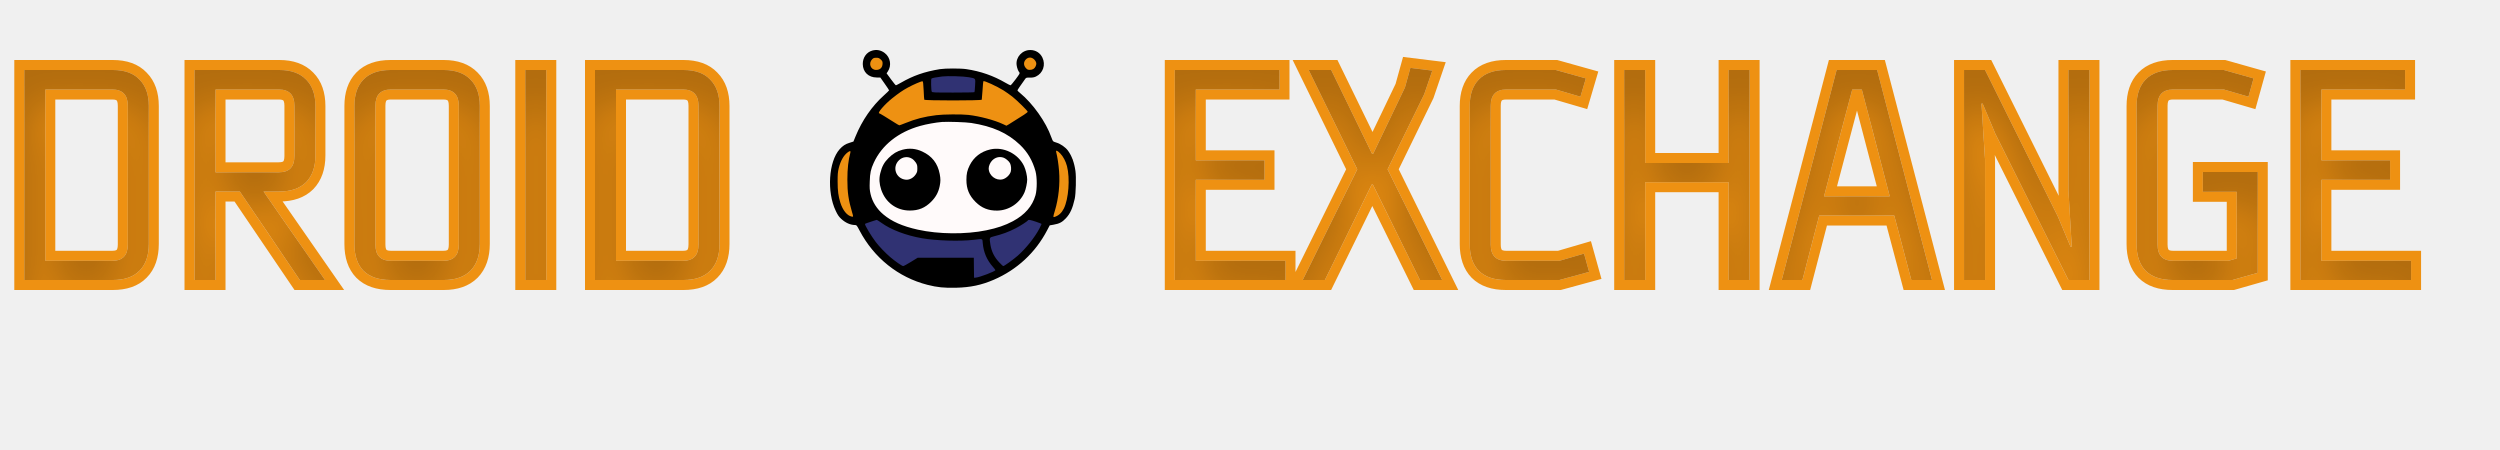
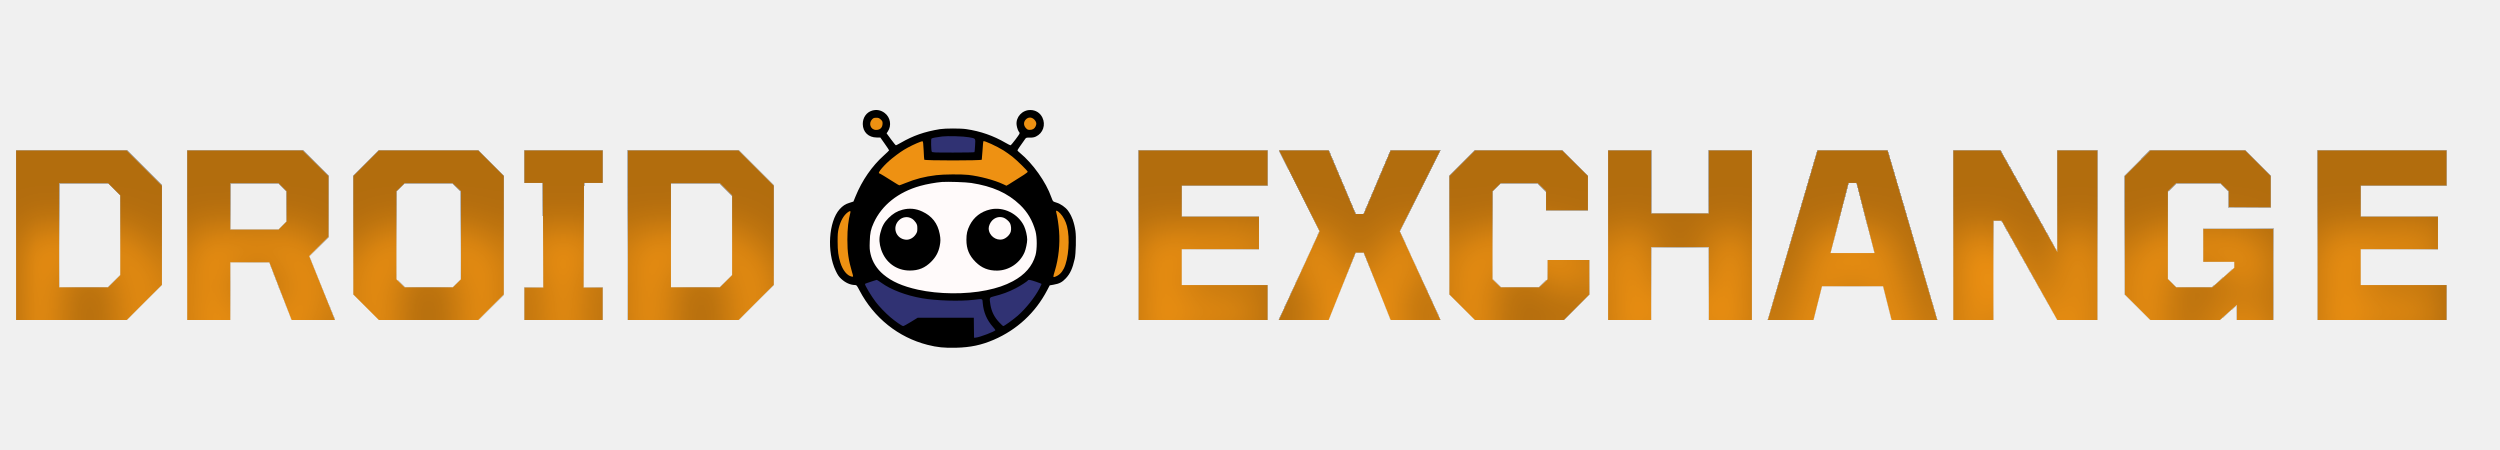
<svg xmlns="http://www.w3.org/2000/svg" width="250" height="45" viewBox="0 0 250 45" fill="none">
-   <path d="M97.75 7.445L100.25 8.445L102.25 9.945L103.25 11.445L100.75 12.945L97.75 11.945H93.25L89.75 12.945L87.25 11.445L89.75 8.945L92.75 7.445V9.445H97.75V7.445Z" fill="#EE9112" />
-   <path d="M102.25 5.445H103.25L104.25 5.945L103.25 7.445L102.25 6.945V5.445Z" fill="#EE9112" />
-   <path d="M87.25 5.445H88.25L88.75 6.445L88.25 7.445H87.25L86.75 6.445L87.25 5.445Z" fill="#EE9112" />
-   <path d="M103.25 21.445L104.75 22.445L102.25 25.445L100.25 26.945L97.25 28.445L96.75 25.945H92.25L90.25 26.945L88.25 25.445L86.75 23.445L85.75 21.945L87.75 21.445L89.75 22.945L92.25 23.445H95.25H97.75L99.75 22.945L103.25 21.445Z" fill="#303273" />
-   <path d="M92.75 7.945V9.445H97.75V7.445L95.25 6.945L92.75 7.945Z" fill="#303273" />
-   <path d="M105.25 14.445L107.25 15.945V18.945L106.75 21.445L104.75 21.945L105.25 19.945L105.75 17.945L105.25 14.445Z" fill="#EE9112" />
-   <path d="M85.25 14.445L83.75 15.445L83.25 17.445V18.945L83.75 20.945L84.75 21.945H85.75L85.25 20.445V18.445V14.445Z" fill="#EE9112" />
-   <path d="M100.75 12.945L103.25 11.445L104.75 13.945L105.25 15.945L105.75 17.445L105.25 19.945L104.75 21.945L102.75 21.445L103.75 19.945L104.25 18.445L103.75 16.445L102.25 13.945L100.75 12.945Z" fill="black" />
-   <path d="M87.25 11.445L89.75 12.945L87.25 15.445L86.75 17.445V19.445L87.75 21.445L85.75 21.945L85.25 19.945V16.945L85.75 13.945L87.25 11.445Z" fill="black" />
-   <path d="M90.75 27.445L93.25 28.445H96.25L97.25 27.945L96.75 25.945H91.75L90.25 26.945L90.75 27.445Z" fill="black" />
-   <path d="M95.75 11.945L98.75 12.445L100.75 12.945L102.75 14.945L103.75 16.445L104.25 18.445L103.75 20.445L102.25 21.945L99.75 22.945L97.25 23.445H94.75H92.75L90.25 22.945L88.25 21.945L86.75 20.445V18.445V16.445L87.75 14.945L89.25 13.445L91.25 12.445L92.75 11.945H95.75Z" fill="#FFFAFA" />
-   <path d="M87.216 5.06C86.647 5.226 86.272 5.761 86.277 6.405C86.287 7.21 86.852 7.75 87.678 7.75H88.033L88.469 8.369C88.71 8.711 88.91 9.008 88.91 9.034C88.91 9.054 88.674 9.288 88.382 9.548C87.196 10.608 86.21 12.036 85.553 13.641L85.343 14.156L84.968 14.275C84.537 14.405 84.27 14.582 83.962 14.925C82.863 16.161 82.668 19.189 83.572 21.08C83.772 21.501 83.88 21.662 84.126 21.891C84.547 22.28 85.035 22.498 85.507 22.504C85.661 22.504 85.681 22.535 85.959 23.06C87.396 25.792 89.829 27.735 92.745 28.483C93.715 28.732 94.434 28.805 95.61 28.774C97.062 28.738 98.135 28.509 99.383 27.974C101.713 26.966 103.546 25.262 104.716 23.023L104.973 22.535L105.338 22.473C105.938 22.369 106.215 22.223 106.58 21.834C107.021 21.366 107.252 20.852 107.473 19.88C107.586 19.387 107.632 17.693 107.545 17.101C107.427 16.26 107.17 15.563 106.785 15.049C106.549 14.727 106.041 14.374 105.656 14.265C105.492 14.218 105.338 14.156 105.307 14.119C105.276 14.088 105.199 13.912 105.132 13.725C104.609 12.218 103.284 10.348 101.991 9.288C101.852 9.179 101.744 9.065 101.744 9.039C101.744 8.997 102.011 8.602 102.499 7.922C102.612 7.761 102.627 7.756 102.986 7.761C103.269 7.766 103.418 7.735 103.597 7.652C104.306 7.314 104.588 6.478 104.239 5.756C104.013 5.288 103.572 5.008 103.048 5.002C102.227 4.987 101.559 5.714 101.662 6.504C101.698 6.789 101.816 7.106 101.934 7.241C102.006 7.319 101.97 7.382 101.565 7.927C101.318 8.26 101.087 8.53 101.051 8.53C101.015 8.53 100.789 8.415 100.553 8.28C99.342 7.574 98.048 7.122 96.636 6.914C96.067 6.826 94.516 6.831 93.993 6.914C92.442 7.169 91.308 7.569 90.086 8.275C89.84 8.415 89.619 8.53 89.593 8.53C89.562 8.53 89.342 8.26 89.1 7.932L88.659 7.33L88.782 7.148C89.177 6.556 89.044 5.74 88.474 5.304C88.099 5.013 87.668 4.93 87.216 5.06ZM103.423 5.948C103.633 6.15 103.685 6.379 103.567 6.623C103.454 6.873 103.264 6.987 102.981 6.987C102.786 6.987 102.73 6.961 102.581 6.8C102.36 6.55 102.345 6.234 102.545 5.989C102.791 5.693 103.14 5.678 103.423 5.948ZM88.074 5.948C88.238 6.104 88.258 6.15 88.258 6.358C88.248 6.769 88.007 7.002 87.591 6.992C87.052 6.982 86.821 6.322 87.216 5.927C87.34 5.802 87.406 5.776 87.622 5.776C87.848 5.776 87.909 5.802 88.074 5.948ZM96.888 7.724C97.591 7.854 97.55 7.802 97.509 8.545C97.489 8.893 97.463 9.195 97.447 9.215C97.437 9.241 96.482 9.257 95.327 9.257C93.377 9.257 93.223 9.252 93.176 9.163C93.11 9.039 93.084 7.922 93.146 7.86C93.202 7.802 93.659 7.714 94.224 7.647C94.768 7.579 96.359 7.626 96.888 7.724ZM92.365 9.023C92.386 9.511 92.412 9.937 92.427 9.969C92.458 10.067 98.146 10.067 98.176 9.969C98.187 9.937 98.223 9.511 98.253 9.028C98.284 8.54 98.32 8.135 98.335 8.119C98.412 8.041 99.675 8.618 100.358 9.044C100.594 9.195 100.99 9.47 101.231 9.662C101.693 10.026 102.771 11.085 102.771 11.179C102.771 11.21 102.601 11.34 102.401 11.475C101.328 12.161 101.082 12.317 100.872 12.441L100.64 12.571L100.307 12.415C99.45 12.01 97.971 11.621 96.842 11.491C96.154 11.413 94.321 11.428 93.633 11.517C92.417 11.667 91.595 11.88 90.512 12.317C90.225 12.436 89.963 12.53 89.932 12.53C89.906 12.53 89.701 12.415 89.485 12.275C88.613 11.719 87.976 11.335 87.93 11.335C87.689 11.335 88.438 10.457 89.208 9.839C89.86 9.319 90.266 9.039 90.784 8.758C91.334 8.457 92.139 8.109 92.247 8.13C92.309 8.14 92.329 8.301 92.365 9.023ZM87.904 12.156C88.161 12.322 88.551 12.571 88.767 12.706C88.987 12.841 89.177 12.966 89.188 12.987C89.203 13.008 89.023 13.169 88.792 13.345C87.386 14.41 86.508 15.844 86.267 17.465C86.072 18.769 86.308 20.052 86.913 21.002C87.026 21.174 87.114 21.319 87.114 21.335C87.114 21.361 86.313 21.621 86.221 21.621C86.087 21.621 85.712 20.39 85.569 19.465C85.476 18.893 85.476 16.873 85.563 16.374C85.794 15.091 86.144 14.015 86.667 12.997C86.96 12.431 87.319 11.854 87.386 11.854C87.412 11.854 87.648 11.989 87.904 12.156ZM103.582 12.301C104.552 13.776 105.096 15.574 105.168 17.527C105.214 18.821 105.071 19.912 104.716 21.013C104.506 21.662 104.511 21.657 104.049 21.517C103.839 21.449 103.644 21.371 103.608 21.34C103.561 21.299 103.597 21.195 103.767 20.919C104.244 20.119 104.424 19.434 104.424 18.4C104.429 16.914 104.029 15.771 103.084 14.556C102.904 14.327 102.637 14.036 102.494 13.912C102.078 13.543 101.518 13.101 101.477 13.101C101.452 13.101 101.436 13.07 101.436 13.034C101.436 12.997 101.729 12.789 102.093 12.566C102.453 12.348 102.848 12.098 102.976 12.015C103.105 11.932 103.233 11.87 103.259 11.875C103.289 11.88 103.433 12.072 103.582 12.301ZM97.124 12.296C99.26 12.628 100.759 13.299 101.996 14.478C102.761 15.21 103.253 16.052 103.551 17.127C103.715 17.74 103.715 18.924 103.551 19.517C103.238 20.623 102.483 21.486 101.282 22.125C100.497 22.54 99.737 22.8 98.638 23.028C96.57 23.454 93.864 23.428 91.785 22.966C90.245 22.623 89.183 22.156 88.341 21.449C87.678 20.893 87.237 20.187 87.057 19.408C86.965 18.992 86.95 18.815 86.975 18.156C87.001 17.283 87.078 16.93 87.376 16.275C88.187 14.509 89.824 13.205 92.016 12.592C92.632 12.415 93.608 12.244 94.198 12.197C94.788 12.156 96.6 12.213 97.124 12.296ZM85.04 15.252C84.835 15.989 84.737 16.878 84.737 17.958C84.737 19.236 84.845 19.995 85.209 21.231C85.348 21.693 85.348 21.693 85.163 21.657C84.706 21.564 84.275 21.028 84.034 20.26C83.834 19.631 83.762 19.08 83.762 18.166C83.762 17.418 83.777 17.21 83.874 16.815C84.059 16.073 84.362 15.537 84.773 15.231C84.989 15.065 85.086 15.075 85.04 15.252ZM106.036 15.356C106.323 15.657 106.57 16.125 106.698 16.613C107.016 17.834 106.862 19.896 106.385 20.852C106.164 21.293 105.861 21.569 105.456 21.693C105.297 21.745 105.302 21.678 105.492 21.06C105.861 19.828 106.01 18.41 105.907 17.106C105.851 16.405 105.748 15.719 105.62 15.215C105.558 14.982 105.733 15.039 106.036 15.356ZM88.125 22.27C89.085 22.971 90.605 23.548 92.222 23.828C93.638 24.073 95.969 24.14 97.355 23.984C98.33 23.87 98.233 23.839 98.274 24.306C98.356 25.236 98.69 26.01 99.296 26.691C99.429 26.841 99.537 26.987 99.537 27.013C99.537 27.132 97.971 27.73 97.581 27.761L97.406 27.776L97.391 26.774L97.381 25.776H94.573H91.765L91.087 26.192C90.718 26.421 90.374 26.608 90.322 26.608C90.204 26.608 89.547 26.156 89.034 25.719C88.546 25.304 87.899 24.628 87.571 24.192C87.124 23.605 86.498 22.561 86.498 22.405C86.498 22.379 86.631 22.317 86.796 22.27C86.955 22.223 87.206 22.14 87.345 22.088C87.489 22.036 87.632 21.995 87.663 21.989C87.699 21.984 87.904 22.114 88.125 22.27ZM103.592 22.171C103.9 22.275 104.157 22.374 104.157 22.4C104.157 22.421 104.059 22.623 103.946 22.847C103.49 23.724 102.586 24.857 101.78 25.564C101.308 25.974 100.43 26.608 100.327 26.608C100.291 26.608 100.101 26.431 99.901 26.213C99.424 25.698 99.157 25.158 99.044 24.488C98.926 23.75 98.926 23.75 99.383 23.636C100.214 23.428 100.846 23.2 101.559 22.831C102.016 22.602 102.735 22.135 102.797 22.036C102.848 21.948 102.997 21.974 103.592 22.171ZM96.585 27.283V27.984L96.354 28.021C95.62 28.13 94.147 28.031 93.135 27.808C92.263 27.61 91.19 27.189 91.231 27.065C91.246 27.028 91.416 26.898 91.611 26.779L91.965 26.561L94.275 26.571L96.585 26.582V27.283Z" fill="black" />
-   <path d="M90.255 14.971C89.701 15.117 89.296 15.361 88.854 15.803C88.412 16.244 88.197 16.639 88.028 17.325C87.894 17.854 87.925 18.374 88.115 18.951C88.546 20.249 89.639 21.054 90.979 21.054C91.867 21.054 92.504 20.79 93.125 20.166C93.577 19.714 93.844 19.226 93.967 18.618C94.064 18.145 94.064 17.891 93.972 17.402C93.767 16.332 93.207 15.61 92.227 15.153C91.59 14.852 90.928 14.795 90.255 14.971ZM91.215 15.88C91.334 15.953 91.498 16.125 91.58 16.254C91.713 16.462 91.734 16.55 91.734 16.847C91.734 17.153 91.713 17.226 91.57 17.444C91.334 17.797 90.943 18.005 90.574 17.969C89.583 17.87 89.183 16.712 89.901 16.021C90.261 15.673 90.8 15.61 91.215 15.88Z" fill="black" />
-   <path d="M99.023 14.945C98.094 15.158 97.381 15.709 96.97 16.53C96.719 17.028 96.641 17.387 96.641 17.984C96.641 18.893 96.913 19.548 97.555 20.192C98.161 20.8 98.839 21.07 99.716 21.06C100.907 21.044 101.996 20.311 102.463 19.205C102.586 18.914 102.72 18.27 102.72 17.958C102.72 17.589 102.576 16.971 102.406 16.608C101.816 15.366 100.343 14.639 99.023 14.945ZM100.322 15.756C100.538 15.813 100.892 16.109 101 16.317C101.108 16.535 101.144 16.904 101.077 17.158C100.99 17.485 100.615 17.844 100.261 17.932C99.578 18.099 98.869 17.538 98.869 16.831C98.869 16.587 99.028 16.234 99.224 16.041C99.537 15.735 99.906 15.636 100.322 15.756Z" fill="black" />
-   <mask id="path-15-outside-1_24_22" maskUnits="userSpaceOnUse" x="1" y="5" width="242" height="24" fill="black">
-     <rect fill="white" x="1" y="5" width="242" height="24" />
-     <path d="M2.43 7H11.28C12.46 7 13.35 7.32 13.95 7.96C14.57 8.58 14.88 9.46 14.88 10.6V24.4C14.88 25.56 14.57 26.45 13.95 27.07C13.35 27.69 12.46 28 11.28 28H2.43V7ZM11.22 8.95H4.53V26.08H11.22C12.26 26.08 12.78 25.54 12.78 24.46V10.57C12.78 9.49 12.26 8.95 11.22 8.95ZM19.451 7H27.942C29.102 7 29.991 7.32 30.611 7.96C31.232 8.58 31.541 9.46 31.541 10.6V15.55C31.541 16.69 31.232 17.58 30.611 18.22C29.991 18.84 29.102 19.15 27.942 19.15H26.352L32.502 28H29.982L23.982 19.15H21.552V28H19.451V7ZM21.552 8.95V17.23H27.881C28.922 17.23 29.442 16.69 29.442 15.61V10.57C29.442 9.49 28.922 8.95 27.881 8.95H21.552ZM44.321 8.95H39.1C38.06 8.95 37.541 9.49 37.541 10.57V24.46C37.541 25.54 38.06 26.08 39.1 26.08H44.321C45.361 26.08 45.88 25.54 45.88 24.46V10.57C45.88 9.49 45.361 8.95 44.321 8.95ZM44.38 28H39.041C37.861 28 36.961 27.69 36.34 27.07C35.74 26.45 35.441 25.56 35.441 24.4V10.6C35.441 9.46 35.74 8.58 36.34 7.96C36.961 7.32 37.861 7 39.041 7H44.38C45.541 7 46.431 7.32 47.05 7.96C47.67 8.58 47.98 9.46 47.98 10.6V24.4C47.98 25.54 47.67 26.43 47.05 27.07C46.431 27.69 45.541 28 44.38 28ZM54.628 28H52.528V7H54.628V28ZM59.5 7H68.35C69.53 7 70.42 7.32 71.02 7.96C71.64 8.58 71.95 9.46 71.95 10.6V24.4C71.95 25.56 71.64 26.45 71.02 27.07C70.42 27.69 69.53 28 68.35 28H59.5V7ZM68.29 8.95H61.6V26.08H68.29C69.33 26.08 69.85 25.54 69.85 24.46V10.57C69.85 9.49 69.33 8.95 68.29 8.95ZM117.479 7H127.949V8.95H119.579V16.03H126.449V17.98H119.579V26.08H128.549V28H117.479V7ZM142.419 9.43L138.759 16.93L144.219 28H141.999L137.289 18.46H137.169L132.489 28H130.269L135.729 16.93L130.869 7H133.119L137.199 15.37H137.319L140.499 8.74L141.039 6.79L143.229 7.06L142.419 9.43ZM150.574 7H155.584L158.584 7.84L158.044 9.67L155.584 8.95H150.634C149.594 8.95 149.074 9.49 149.074 10.57V24.46C149.074 25.54 149.594 26.08 150.634 26.08H155.944L158.404 25.36L158.914 27.19L155.944 28H150.574C149.394 28 148.494 27.69 147.874 27.07C147.274 26.45 146.974 25.56 146.974 24.4V10.6C146.974 9.46 147.274 8.58 147.874 7.96C148.494 7.32 149.394 7 150.574 7ZM174.96 7V28H172.86V18.22H164.52V28H162.42V7H164.52V16.3H172.86V7H174.96ZM188.973 19.63L186.183 8.95H185.223L182.403 19.63H188.973ZM181.923 21.55L180.243 28H178.173L183.663 7H187.713L193.203 28H191.133L189.423 21.55H181.923ZM206.845 28L199.525 13.36L198.265 10.36H198.145L198.505 15.97V28H196.405V7H198.505L205.795 21.67L207.055 24.67H207.175L206.845 19.06V7H208.945V28H206.845ZM217.257 7H222.387L225.357 7.84L224.847 9.67L222.387 8.95H217.317C216.277 8.95 215.757 9.49 215.757 10.57V24.46C215.757 25.54 216.277 26.08 217.317 26.08H222.837L223.677 25.84V19.18H220.287V17.2H225.777V27.28L223.257 28H217.257C216.077 28 215.177 27.69 214.557 27.07C213.957 26.45 213.657 25.56 213.657 24.4V10.6C213.657 9.46 213.957 8.58 214.557 7.96C215.177 7.32 216.077 7 217.257 7ZM230.037 7H240.507V8.95H232.137V16.03H239.007V17.98H232.137V26.08H241.107V28H230.037V7Z" />
-   </mask>
-   <g filter="url(#filter0_i_24_22)">
-     <path d="M2.43 7H11.28C12.46 7 13.35 7.32 13.95 7.96C14.57 8.58 14.88 9.46 14.88 10.6V24.4C14.88 25.56 14.57 26.45 13.95 27.07C13.35 27.69 12.46 28 11.28 28H2.43V7ZM11.22 8.95H4.53V26.08H11.22C12.26 26.08 12.78 25.54 12.78 24.46V10.57C12.78 9.49 12.26 8.95 11.22 8.95ZM19.451 7H27.942C29.102 7 29.991 7.32 30.611 7.96C31.232 8.58 31.541 9.46 31.541 10.6V15.55C31.541 16.69 31.232 17.58 30.611 18.22C29.991 18.84 29.102 19.15 27.942 19.15H26.352L32.502 28H29.982L23.982 19.15H21.552V28H19.451V7ZM21.552 8.95V17.23H27.881C28.922 17.23 29.442 16.69 29.442 15.61V10.57C29.442 9.49 28.922 8.95 27.881 8.95H21.552ZM44.321 8.95H39.1C38.06 8.95 37.541 9.49 37.541 10.57V24.46C37.541 25.54 38.06 26.08 39.1 26.08H44.321C45.361 26.08 45.88 25.54 45.88 24.46V10.57C45.88 9.49 45.361 8.95 44.321 8.95ZM44.38 28H39.041C37.861 28 36.961 27.69 36.34 27.07C35.74 26.45 35.441 25.56 35.441 24.4V10.6C35.441 9.46 35.74 8.58 36.34 7.96C36.961 7.32 37.861 7 39.041 7H44.38C45.541 7 46.431 7.32 47.05 7.96C47.67 8.58 47.98 9.46 47.98 10.6V24.4C47.98 25.54 47.67 26.43 47.05 27.07C46.431 27.69 45.541 28 44.38 28ZM54.628 28H52.528V7H54.628V28ZM59.5 7H68.35C69.53 7 70.42 7.32 71.02 7.96C71.64 8.58 71.95 9.46 71.95 10.6V24.4C71.95 25.56 71.64 26.45 71.02 27.07C70.42 27.69 69.53 28 68.35 28H59.5V7ZM68.29 8.95H61.6V26.08H68.29C69.33 26.08 69.85 25.54 69.85 24.46V10.57C69.85 9.49 69.33 8.95 68.29 8.95ZM117.479 7H127.949V8.95H119.579V16.03H126.449V17.98H119.579V26.08H128.549V28H117.479V7ZM142.419 9.43L138.759 16.93L144.219 28H141.999L137.289 18.46H137.169L132.489 28H130.269L135.729 16.93L130.869 7H133.119L137.199 15.37H137.319L140.499 8.74L141.039 6.79L143.229 7.06L142.419 9.43ZM150.574 7H155.584L158.584 7.84L158.044 9.67L155.584 8.95H150.634C149.594 8.95 149.074 9.49 149.074 10.57V24.46C149.074 25.54 149.594 26.08 150.634 26.08H155.944L158.404 25.36L158.914 27.19L155.944 28H150.574C149.394 28 148.494 27.69 147.874 27.07C147.274 26.45 146.974 25.56 146.974 24.4V10.6C146.974 9.46 147.274 8.58 147.874 7.96C148.494 7.32 149.394 7 150.574 7ZM174.96 7V28H172.86V18.22H164.52V28H162.42V7H164.52V16.3H172.86V7H174.96ZM188.973 19.63L186.183 8.95H185.223L182.403 19.63H188.973ZM181.923 21.55L180.243 28H178.173L183.663 7H187.713L193.203 28H191.133L189.423 21.55H181.923ZM206.845 28L199.525 13.36L198.265 10.36H198.145L198.505 15.97V28H196.405V7H198.505L205.795 21.67L207.055 24.67H207.175L206.845 19.06V7H208.945V28H206.845ZM217.257 7H222.387L225.357 7.84L224.847 9.67L222.387 8.95H217.317C216.277 8.95 215.757 9.49 215.757 10.57V24.46C215.757 25.54 216.277 26.08 217.317 26.08H222.837L223.677 25.84V19.18H220.287V17.2H225.777V27.28L223.257 28H217.257C216.077 28 215.177 27.69 214.557 27.07C213.957 26.45 213.657 25.56 213.657 24.4V10.6C213.657 9.46 213.957 8.58 214.557 7.96C215.177 7.32 216.077 7 217.257 7ZM230.037 7H240.507V8.95H232.137V16.03H239.007V17.98H232.137V26.08H241.107V28H230.037V7Z" fill="#EE9112" />
+   <path d="M97.75 13.445L100.25 14.445L102.25 15.945L103.25 17.445L100.75 18.945L97.75 17.945H93.25L89.75 18.945L87.25 17.445L89.75 14.945L92.75 13.445V15.445H97.75V13.445Z" fill="#EE9112" />
+   <path d="M102.25 11.445H103.25L104.25 11.945L103.25 13.445L102.25 12.945V11.445Z" fill="#EE9112" />
+   <path d="M87.25 11.445H88.25L88.75 12.445L88.25 13.445H87.25L86.75 12.445L87.25 11.445Z" fill="#EE9112" />
+   <path d="M103.25 27.445L104.75 28.445L102.25 31.445L100.25 32.945L97.25 34.445L96.75 31.945H92.25L90.25 32.945L88.25 31.445L86.75 29.445L85.75 27.945L87.75 27.445L89.75 28.945L92.25 29.445H95.25H97.75L99.75 28.945L103.25 27.445Z" fill="#303273" />
+   <path d="M92.75 13.945V15.445H97.75V13.445L95.25 12.945L92.75 13.945Z" fill="#303273" />
+   <path d="M105.25 20.445L107.25 21.945V24.945L106.75 27.445L104.75 27.945L105.25 25.945L105.75 23.945L105.25 20.445Z" fill="#EE9112" />
+   <path d="M85.25 20.445L83.75 21.445L83.25 23.445V24.945L83.75 26.945L84.75 27.945H85.75L85.25 26.445V24.445V20.445Z" fill="#EE9112" />
+   <path d="M100.75 18.945L103.25 17.445L104.75 19.945L105.25 21.945L105.75 23.445L105.25 25.945L104.75 27.945L102.75 27.445L103.75 25.945L104.25 24.445L103.75 22.445L102.25 19.945L100.75 18.945Z" fill="black" />
+   <path d="M87.25 17.445L89.75 18.945L87.25 21.445L86.75 23.445V25.445L87.75 27.445L85.75 27.945L85.25 25.945V22.945L85.75 19.945L87.25 17.445Z" fill="black" />
+   <path d="M90.75 33.445L93.25 34.445H96.25L97.25 33.945L96.75 31.945H91.75L90.25 32.945L90.75 33.445Z" fill="black" />
+   <path d="M95.75 17.945L98.75 18.445L100.75 18.945L102.75 20.945L103.75 22.445L104.25 24.445L103.75 26.445L102.25 27.945L99.75 28.945L97.25 29.445H94.75H92.75L90.25 28.945L88.25 27.945L86.75 26.445V24.445V22.445L87.75 20.945L89.25 19.445L91.25 18.445L92.75 17.945H95.75Z" fill="#FFFAFA" />
+   <path d="M87.216 11.059C86.647 11.226 86.272 11.761 86.277 12.405C86.287 13.21 86.852 13.751 87.678 13.751H88.033L88.469 14.369C88.71 14.711 88.91 15.008 88.91 15.034C88.91 15.054 88.674 15.288 88.382 15.548C87.196 16.608 86.21 18.036 85.553 19.641L85.343 20.156L84.968 20.275C84.537 20.405 84.27 20.582 83.962 20.924C82.863 22.161 82.668 25.189 83.572 27.08C83.772 27.501 83.88 27.662 84.126 27.891C84.547 28.28 85.035 28.498 85.507 28.504C85.661 28.504 85.681 28.535 85.959 29.06C87.396 31.792 89.829 33.735 92.745 34.483C93.715 34.732 94.434 34.805 95.61 34.774C97.062 34.737 98.135 34.509 99.383 33.974C101.713 32.966 103.546 31.262 104.716 29.023L104.973 28.535L105.338 28.473C105.938 28.369 106.215 28.223 106.58 27.834C107.021 27.366 107.252 26.852 107.473 25.88C107.586 25.387 107.632 23.693 107.545 23.101C107.427 22.26 107.17 21.564 106.785 21.049C106.549 20.727 106.041 20.374 105.656 20.265C105.492 20.218 105.338 20.156 105.307 20.119C105.276 20.088 105.199 19.912 105.132 19.724C104.609 18.218 103.284 16.348 101.991 15.288C101.852 15.179 101.744 15.065 101.744 15.039C101.744 14.997 102.011 14.602 102.499 13.922C102.612 13.761 102.627 13.756 102.986 13.761C103.269 13.766 103.418 13.735 103.597 13.652C104.306 13.314 104.588 12.478 104.239 11.756C104.013 11.288 103.572 11.008 103.048 11.002C102.227 10.987 101.559 11.714 101.662 12.504C101.698 12.789 101.816 13.106 101.934 13.241C102.006 13.319 101.97 13.382 101.565 13.927C101.318 14.259 101.087 14.53 101.051 14.53C101.015 14.53 100.789 14.415 100.553 14.28C99.342 13.574 98.048 13.122 96.636 12.914C96.067 12.826 94.516 12.831 93.993 12.914C92.442 13.169 91.308 13.569 90.086 14.275C89.84 14.415 89.619 14.53 89.593 14.53C89.562 14.53 89.342 14.259 89.1 13.932L88.659 13.33L88.782 13.148C89.177 12.556 89.044 11.74 88.474 11.304C88.099 11.013 87.668 10.93 87.216 11.059ZM103.423 11.948C103.633 12.15 103.685 12.379 103.567 12.623C103.454 12.873 103.264 12.987 102.981 12.987C102.786 12.987 102.73 12.961 102.581 12.8C102.36 12.55 102.345 12.234 102.545 11.989C102.791 11.693 103.14 11.678 103.423 11.948ZM88.074 11.948C88.238 12.104 88.258 12.15 88.258 12.358C88.248 12.769 88.007 13.002 87.591 12.992C87.052 12.982 86.821 12.322 87.216 11.927C87.34 11.802 87.406 11.776 87.622 11.776C87.848 11.776 87.909 11.802 88.074 11.948ZM96.888 13.725C97.591 13.854 97.55 13.802 97.509 14.545C97.489 14.893 97.463 15.195 97.447 15.215C97.437 15.241 96.482 15.257 95.327 15.257C93.377 15.257 93.223 15.252 93.176 15.163C93.11 15.039 93.084 13.922 93.146 13.86C93.202 13.802 93.659 13.714 94.224 13.647C94.768 13.579 96.359 13.626 96.888 13.725ZM92.365 15.023C92.386 15.511 92.412 15.938 92.427 15.969C92.458 16.067 98.146 16.067 98.176 15.969C98.187 15.938 98.223 15.511 98.253 15.028C98.284 14.54 98.32 14.135 98.335 14.119C98.412 14.041 99.675 14.618 100.358 15.044C100.594 15.195 100.99 15.47 101.231 15.662C101.693 16.026 102.771 17.085 102.771 17.179C102.771 17.21 102.601 17.34 102.401 17.475C101.328 18.161 101.082 18.317 100.872 18.441L100.64 18.571L100.307 18.415C99.45 18.01 97.971 17.621 96.842 17.491C96.154 17.413 94.321 17.428 93.633 17.517C92.417 17.667 91.595 17.88 90.512 18.317C90.225 18.436 89.963 18.53 89.932 18.53C89.906 18.53 89.701 18.415 89.485 18.275C88.613 17.719 87.976 17.335 87.93 17.335C87.689 17.335 88.438 16.457 89.208 15.839C89.86 15.319 90.266 15.039 90.784 14.758C91.334 14.457 92.139 14.109 92.247 14.13C92.309 14.14 92.329 14.301 92.365 15.023ZM87.904 18.156C88.161 18.322 88.551 18.571 88.767 18.706C88.987 18.841 89.177 18.966 89.188 18.987C89.203 19.008 89.023 19.169 88.792 19.345C87.386 20.41 86.508 21.844 86.267 23.465C86.072 24.769 86.308 26.052 86.913 27.002C87.026 27.174 87.114 27.319 87.114 27.335C87.114 27.361 86.313 27.621 86.221 27.621C86.087 27.621 85.712 26.39 85.569 25.465C85.476 24.893 85.476 22.873 85.563 22.374C85.794 21.091 86.144 20.015 86.667 18.997C86.96 18.431 87.319 17.854 87.386 17.854C87.412 17.854 87.648 17.989 87.904 18.156ZM103.582 18.301C104.552 19.776 105.096 21.574 105.168 23.527C105.214 24.821 105.071 25.912 104.716 27.013C104.506 27.662 104.511 27.657 104.049 27.517C103.839 27.449 103.644 27.371 103.608 27.34C103.561 27.299 103.597 27.195 103.767 26.919C104.244 26.119 104.424 25.434 104.424 24.4C104.429 22.914 104.029 21.771 103.084 20.556C102.904 20.327 102.637 20.036 102.494 19.912C102.078 19.543 101.518 19.101 101.477 19.101C101.452 19.101 101.436 19.07 101.436 19.034C101.436 18.997 101.729 18.789 102.093 18.566C102.453 18.348 102.848 18.099 102.976 18.015C103.105 17.932 103.233 17.87 103.259 17.875C103.289 17.88 103.433 18.073 103.582 18.301ZM97.124 18.296C99.26 18.628 100.759 19.299 101.996 20.478C102.761 21.21 103.253 22.052 103.551 23.127C103.715 23.74 103.715 24.924 103.551 25.517C103.238 26.623 102.483 27.486 101.282 28.125C100.497 28.54 99.737 28.8 98.638 29.028C96.57 29.454 93.864 29.428 91.785 28.966C90.245 28.623 89.183 28.156 88.341 27.449C87.678 26.893 87.237 26.187 87.057 25.408C86.965 24.992 86.95 24.815 86.975 24.156C87.001 23.283 87.078 22.93 87.376 22.275C88.187 20.509 89.824 19.205 92.016 18.592C92.632 18.415 93.608 18.244 94.198 18.197C94.788 18.156 96.6 18.213 97.124 18.296ZM85.04 21.252C84.835 21.989 84.737 22.878 84.737 23.958C84.737 25.236 84.845 25.995 85.209 27.231C85.348 27.693 85.348 27.693 85.163 27.657C84.706 27.564 84.275 27.028 84.034 26.26C83.834 25.631 83.762 25.08 83.762 24.166C83.762 23.418 83.777 23.21 83.874 22.815C84.059 22.073 84.362 21.538 84.773 21.231C84.989 21.065 85.086 21.075 85.04 21.252ZM106.036 21.356C106.323 21.657 106.57 22.125 106.698 22.613C107.016 23.834 106.862 25.896 106.385 26.852C106.164 27.293 105.861 27.569 105.456 27.693C105.297 27.745 105.302 27.678 105.492 27.06C105.861 25.828 106.01 24.41 105.907 23.106C105.851 22.405 105.748 21.719 105.62 21.215C105.558 20.982 105.733 21.039 106.036 21.356ZM88.125 28.27C89.085 28.971 90.605 29.548 92.222 29.828C93.638 30.073 95.969 30.14 97.355 29.984C98.33 29.87 98.233 29.839 98.274 30.306C98.356 31.236 98.69 32.01 99.296 32.691C99.429 32.841 99.537 32.987 99.537 33.013C99.537 33.132 97.971 33.73 97.581 33.761L97.406 33.776L97.391 32.774L97.381 31.776H94.573H91.765L91.087 32.192C90.718 32.421 90.374 32.608 90.322 32.608C90.204 32.608 89.547 32.156 89.034 31.719C88.546 31.304 87.899 30.628 87.571 30.192C87.124 29.605 86.498 28.561 86.498 28.405C86.498 28.379 86.631 28.317 86.796 28.27C86.955 28.223 87.206 28.14 87.345 28.088C87.489 28.036 87.632 27.995 87.663 27.989C87.699 27.984 87.904 28.114 88.125 28.27ZM103.592 28.171C103.9 28.275 104.157 28.374 104.157 28.4C104.157 28.421 104.059 28.623 103.946 28.847C103.49 29.724 102.586 30.857 101.78 31.564C101.308 31.974 100.43 32.608 100.327 32.608C100.291 32.608 100.101 32.431 99.901 32.213C99.424 31.698 99.157 31.158 99.044 30.488C98.926 29.75 98.926 29.75 99.383 29.636C100.214 29.428 100.846 29.2 101.559 28.831C102.016 28.602 102.735 28.135 102.797 28.036C102.848 27.948 102.997 27.974 103.592 28.171ZM96.585 33.283V33.984L96.354 34.021C95.62 34.13 94.147 34.031 93.135 33.808C92.263 33.61 91.19 33.19 91.231 33.065C91.246 33.028 91.416 32.898 91.611 32.779L91.965 32.561L94.275 32.571L96.585 32.582V33.283Z" fill="black" />
+   <path d="M90.255 20.971C89.701 21.117 89.296 21.361 88.854 21.802C88.412 22.244 88.197 22.639 88.028 23.325C87.894 23.854 87.925 24.374 88.115 24.951C88.546 26.249 89.639 27.054 90.979 27.054C91.867 27.054 92.504 26.79 93.125 26.166C93.577 25.714 93.844 25.226 93.967 24.618C94.064 24.145 94.064 23.891 93.972 23.402C93.767 22.332 93.207 21.61 92.227 21.153C91.59 20.852 90.928 20.795 90.255 20.971ZM91.215 21.88C91.334 21.953 91.498 22.125 91.58 22.254C91.713 22.462 91.734 22.55 91.734 22.847C91.734 23.153 91.713 23.226 91.57 23.444C91.334 23.797 90.943 24.005 90.574 23.969C89.583 23.87 89.183 22.712 89.901 22.021C90.261 21.673 90.8 21.61 91.215 21.88Z" fill="black" />
+   <path d="M99.023 20.945C98.094 21.158 97.381 21.709 96.97 22.53C96.719 23.028 96.641 23.387 96.641 23.984C96.641 24.893 96.913 25.548 97.555 26.192C98.161 26.8 98.839 27.07 99.716 27.06C100.907 27.044 101.996 26.311 102.463 25.205C102.586 24.914 102.72 24.27 102.72 23.958C102.72 23.589 102.576 22.971 102.406 22.608C101.816 21.366 100.343 20.639 99.023 20.945ZM100.322 21.756C100.538 21.813 100.892 22.109 101 22.317C101.108 22.535 101.144 22.904 101.077 23.158C100.99 23.485 100.615 23.844 100.261 23.932C99.578 24.099 98.869 23.538 98.869 22.831C98.869 22.587 99.028 22.234 99.224 22.041C99.537 21.735 99.906 21.636 100.322 21.756Z" fill="black" />
+   <g filter="url(#filter0_i_24_28)">
+     <path d="M1.61 32V15.049H12.673L16.192 18.568V28.481L12.673 32H1.61ZM5.911 28.734H10.81L12.029 27.515V19.534L10.81 18.315H5.911V28.734ZM18.725 32V15.049H30.271L32.847 17.602V23.674L30.915 25.606L33.491 32H29.167L26.936 26.227H23.026V32H18.725ZM23.026 22.961H27.856L28.661 22.156V19.12L27.856 18.315H23.026V22.961ZM37.889 32L35.336 29.447V17.602L37.889 15.049H47.825L50.377 17.602V29.447L47.825 32H37.889ZM40.465 28.734H45.294L46.099 27.929V19.12L45.248 18.315H40.465L39.636 19.12V27.929L40.465 28.734ZM52.445 32V28.757H54.331L54.285 18.292H52.445V15.049H60.265V18.292H58.402L58.356 28.757H60.265V32H52.445ZM62.794 32V15.049H73.857L77.376 18.568V28.481L73.857 32H62.794ZM67.095 28.734H71.994L73.213 27.515V19.534L71.994 18.315H67.095V28.734ZM113.87 32V15.049H126.75V18.545H118.171V21.673H125.899V24.916H118.171V28.504H126.75V32H113.87ZM127.893 32L131.964 23.122L127.916 15.049H132.861L135.552 21.397H136.38L139.071 15.049H144.016L139.968 23.122L144.039 32H139.071L136.38 25.261H135.552L132.861 32H127.893ZM147.498 32L144.945 29.447V17.602L147.498 15.049H156.215L158.791 17.602V21.029H154.605V19.12L153.777 18.315H150.074L149.246 19.12V27.929L150.074 28.734H153.915L154.766 27.929V25.997H158.929V29.447L156.376 32H147.498ZM160.813 32V15.049H165.114V21.351H170.887V15.049H175.188V32H170.887V24.709H165.114V32H160.813ZM176.79 32L181.758 15.049H188.75L193.718 32H189.164L188.313 28.619H182.195L181.344 32H176.79ZM183.046 25.307H187.462L185.668 18.292H184.84L183.046 25.307ZM195.336 32V15.049H200.028L205.732 25.215V15.049H209.734V32H205.732L200.166 22.064H199.338V32H195.336ZM215.038 32L212.485 29.447V17.602L215.038 15.049H224.514L227.067 17.602V20.73L222.881 20.707V19.12L222.053 18.315H217.614L216.786 19.12V27.906L217.614 28.734H221.225L223.433 26.779V26.181H220.328V22.892H227.32V32H223.686V30.482L221.984 32H215.038ZM231.767 32V15.049H244.647V18.545H236.068V21.673H243.796V24.916H236.068V28.504H244.647V32H231.767Z" fill="#EE9112" />
  </g>
-   <path d="M2.43 7V6H1.43V7H2.43ZM13.95 7.96L13.22 8.644L13.232 8.656L13.243 8.667L13.95 7.96ZM13.95 27.07L13.243 26.363L13.237 26.369L13.231 26.375L13.95 27.07ZM2.43 28H1.43V29H2.43V28ZM4.53 8.95V7.95H3.53V8.95H4.53ZM4.53 26.08H3.53V27.08H4.53V26.08ZM2.43 8H11.28V6H2.43V8ZM11.28 8C12.283 8 12.868 8.268 13.22 8.644L14.68 7.276C13.832 6.372 12.637 6 11.28 6V8ZM13.243 8.667C13.624 9.048 13.88 9.642 13.88 10.6H15.88C15.88 9.278 15.516 8.112 14.657 7.253L13.243 8.667ZM13.88 10.6V24.4H15.88V10.6H13.88ZM13.88 24.4C13.88 25.384 13.621 25.985 13.243 26.363L14.657 27.777C15.519 26.915 15.88 25.736 15.88 24.4H13.88ZM13.231 26.375C12.881 26.737 12.292 27 11.28 27V29C12.628 29 13.819 28.643 14.669 27.765L13.231 26.375ZM11.28 27H2.43V29H11.28V27ZM3.43 28V7H1.43V28H3.43ZM11.22 7.95H4.53V9.95H11.22V7.95ZM3.53 8.95V26.08H5.53V8.95H3.53ZM4.53 27.08H11.22V25.08H4.53V27.08ZM11.22 27.08C11.904 27.08 12.598 26.9 13.11 26.369C13.616 25.844 13.78 25.145 13.78 24.46H11.78C11.78 24.855 11.684 24.966 11.67 24.981C11.662 24.99 11.576 25.08 11.22 25.08V27.08ZM13.78 24.46V10.57H11.78V24.46H13.78ZM13.78 10.57C13.78 9.885 13.616 9.186 13.11 8.661C12.598 8.13 11.904 7.95 11.22 7.95V9.95C11.576 9.95 11.662 10.04 11.67 10.049C11.684 10.064 11.78 10.175 11.78 10.57H13.78ZM19.451 7V6H18.451V7H19.451ZM30.611 7.96L29.893 8.656L29.899 8.661L29.904 8.667L30.611 7.96ZM30.611 18.22L31.319 18.927L31.324 18.922L31.33 18.916L30.611 18.22ZM26.352 19.15V18.15H24.439L25.53 19.721L26.352 19.15ZM32.502 28V29H34.414L33.323 27.429L32.502 28ZM29.982 28L29.154 28.561L29.451 29H29.982V28ZM23.982 19.15L24.809 18.589L24.512 18.15H23.982V19.15ZM21.552 19.15V18.15H20.552V19.15H21.552ZM21.552 28V29H22.552V28H21.552ZM19.451 28H18.451V29H19.451V28ZM21.552 8.95V7.95H20.552V8.95H21.552ZM21.552 17.23H20.552V18.23H21.552V17.23ZM19.451 8H27.942V6H19.451V8ZM27.942 8C28.916 8 29.514 8.264 29.893 8.656L31.33 7.264C30.469 6.376 29.287 6 27.942 6V8ZM29.904 8.667C30.285 9.048 30.541 9.642 30.541 10.6H32.541C32.541 9.278 32.178 8.112 31.319 7.253L29.904 8.667ZM30.541 10.6V15.55H32.541V10.6H30.541ZM30.541 15.55C30.541 16.506 30.286 17.119 29.893 17.524L31.33 18.916C32.177 18.041 32.541 16.874 32.541 15.55H30.541ZM29.904 17.513C29.526 17.891 28.925 18.15 27.942 18.15V20.15C29.278 20.15 30.456 19.789 31.319 18.927L29.904 17.513ZM27.942 18.15H26.352V20.15H27.942V18.15ZM25.53 19.721L31.68 28.571L33.323 27.429L27.173 18.579L25.53 19.721ZM32.502 27H29.982V29H32.502V27ZM30.809 27.439L24.809 18.589L23.154 19.711L29.154 28.561L30.809 27.439ZM23.982 18.15H21.552V20.15H23.982V18.15ZM20.552 19.15V28H22.552V19.15H20.552ZM21.552 27H19.451V29H21.552V27ZM20.451 28V7H18.451V28H20.451ZM20.552 8.95V17.23H22.552V8.95H20.552ZM21.552 18.23H27.881V16.23H21.552V18.23ZM27.881 18.23C28.565 18.23 29.26 18.05 29.772 17.519C30.277 16.994 30.442 16.295 30.442 15.61H28.442C28.442 16.005 28.346 16.116 28.331 16.131C28.323 16.14 28.238 16.23 27.881 16.23V18.23ZM30.442 15.61V10.57H28.442V15.61H30.442ZM30.442 10.57C30.442 9.885 30.277 9.186 29.772 8.661C29.26 8.13 28.565 7.95 27.881 7.95V9.95C28.238 9.95 28.323 10.04 28.331 10.049C28.346 10.064 28.442 10.175 28.442 10.57H30.442ZM27.881 7.95H21.552V9.95H27.881V7.95ZM36.34 27.07L35.622 27.765L35.628 27.771L35.633 27.777L36.34 27.07ZM36.34 7.96L35.622 7.264L35.622 7.265L36.34 7.96ZM47.05 7.96L46.332 8.656L46.338 8.661L46.343 8.667L47.05 7.96ZM47.05 27.07L47.758 27.777L47.763 27.771L47.769 27.766L47.05 27.07ZM44.321 7.95H39.1V9.95H44.321V7.95ZM39.1 7.95C38.417 7.95 37.722 8.13 37.21 8.661C36.705 9.186 36.541 9.885 36.541 10.57H38.541C38.541 10.175 38.636 10.064 38.651 10.049C38.659 10.04 38.745 9.95 39.1 9.95V7.95ZM36.541 10.57V24.46H38.541V10.57H36.541ZM36.541 24.46C36.541 25.145 36.705 25.844 37.21 26.369C37.722 26.9 38.417 27.08 39.1 27.08V25.08C38.745 25.08 38.659 24.99 38.651 24.981C38.636 24.966 38.541 24.855 38.541 24.46H36.541ZM39.1 27.08H44.321V25.08H39.1V27.08ZM44.321 27.08C45.005 27.08 45.699 26.9 46.211 26.369C46.716 25.844 46.88 25.145 46.88 24.46H44.88C44.88 24.855 44.785 24.966 44.77 24.981C44.762 24.99 44.677 25.08 44.321 25.08V27.08ZM46.88 24.46V10.57H44.88V24.46H46.88ZM46.88 10.57C46.88 9.885 46.716 9.186 46.211 8.661C45.699 8.13 45.005 7.95 44.321 7.95V9.95C44.677 9.95 44.762 10.04 44.77 10.049C44.785 10.064 44.88 10.175 44.88 10.57H46.88ZM44.38 27H39.041V29H44.38V27ZM39.041 27C38.031 27 37.422 26.738 37.048 26.363L35.633 27.777C36.499 28.642 37.69 29 39.041 29V27ZM37.059 26.375C36.695 25.998 36.441 25.392 36.441 24.4H34.441C34.441 25.728 34.786 26.902 35.622 27.765L37.059 26.375ZM36.441 24.4V10.6H34.441V24.4H36.441ZM36.441 10.6C36.441 9.634 36.692 9.035 37.059 8.655L35.622 7.265C34.789 8.125 34.441 9.286 34.441 10.6H36.441ZM37.059 8.656C37.435 8.267 38.04 8 39.041 8V6C37.681 6 36.486 6.373 35.622 7.264L37.059 8.656ZM39.041 8H44.38V6H39.041V8ZM44.38 8C45.355 8 45.953 8.264 46.332 8.656L47.769 7.264C46.908 6.376 45.726 6 44.38 6V8ZM46.343 8.667C46.724 9.048 46.98 9.642 46.98 10.6H48.98C48.98 9.278 48.617 8.112 47.758 7.253L46.343 8.667ZM46.98 10.6V24.4H48.98V10.6H46.98ZM46.98 24.4C46.98 25.356 46.725 25.969 46.332 26.374L47.769 27.766C48.616 26.891 48.98 25.724 48.98 24.4H46.98ZM46.343 26.363C45.966 26.741 45.364 27 44.38 27V29C45.717 29 46.895 28.639 47.758 27.777L46.343 26.363ZM54.628 28V29H55.628V28H54.628ZM52.528 28H51.528V29H52.528V28ZM52.528 7V6H51.528V7H52.528ZM54.628 7H55.628V6H54.628V7ZM54.628 27H52.528V29H54.628V27ZM53.528 28V7H51.528V28H53.528ZM52.528 8H54.628V6H52.528V8ZM53.628 7V28H55.628V7H53.628ZM59.5 7V6H58.5V7H59.5ZM71.02 7.96L70.291 8.644L70.302 8.656L70.313 8.667L71.02 7.96ZM71.02 27.07L70.313 26.363L70.307 26.369L70.302 26.375L71.02 27.07ZM59.5 28H58.5V29H59.5V28ZM61.6 8.95V7.95H60.6V8.95H61.6ZM61.6 26.08H60.6V27.08H61.6V26.08ZM59.5 8H68.35V6H59.5V8ZM68.35 8C69.353 8 69.938 8.268 70.291 8.644L71.75 7.276C70.902 6.372 69.707 6 68.35 6V8ZM70.313 8.667C70.694 9.048 70.95 9.642 70.95 10.6H72.95C72.95 9.278 72.586 8.112 71.727 7.253L70.313 8.667ZM70.95 10.6V24.4H72.95V10.6H70.95ZM70.95 24.4C70.95 25.384 70.691 25.985 70.313 26.363L71.727 27.777C72.59 26.915 72.95 25.736 72.95 24.4H70.95ZM70.302 26.375C69.951 26.737 69.362 27 68.35 27V29C69.699 29 70.889 28.643 71.739 27.765L70.302 26.375ZM68.35 27H59.5V29H68.35V27ZM60.5 28V7H58.5V28H60.5ZM68.29 7.95H61.6V9.95H68.29V7.95ZM60.6 8.95V26.08H62.6V8.95H60.6ZM61.6 27.08H68.29V25.08H61.6V27.08ZM68.29 27.08C68.974 27.08 69.669 26.9 70.181 26.369C70.686 25.844 70.85 25.145 70.85 24.46H68.85C68.85 24.855 68.755 24.966 68.74 24.981C68.732 24.99 68.646 25.08 68.29 25.08V27.08ZM70.85 24.46V10.57H68.85V24.46H70.85ZM70.85 10.57C70.85 9.885 70.686 9.186 70.181 8.661C69.669 8.13 68.974 7.95 68.29 7.95V9.95C68.646 9.95 68.732 10.04 68.74 10.049C68.755 10.064 68.85 10.175 68.85 10.57H70.85ZM117.479 7V6H116.479V7H117.479ZM127.949 7H128.949V6H127.949V7ZM127.949 8.95V9.95H128.949V8.95H127.949ZM119.579 8.95V7.95H118.579V8.95H119.579ZM119.579 16.03H118.579V17.03H119.579V16.03ZM126.449 16.03H127.449V15.03H126.449V16.03ZM126.449 17.98V18.98H127.449V17.98H126.449ZM119.579 17.98V16.98H118.579V17.98H119.579ZM119.579 26.08H118.579V27.08H119.579V26.08ZM128.549 26.08H129.549V25.08H128.549V26.08ZM128.549 28V29H129.549V28H128.549ZM117.479 28H116.479V29H117.479V28ZM117.479 8H127.949V6H117.479V8ZM126.949 7V8.95H128.949V7H126.949ZM127.949 7.95H119.579V9.95H127.949V7.95ZM118.579 8.95V16.03H120.579V8.95H118.579ZM119.579 17.03H126.449V15.03H119.579V17.03ZM125.449 16.03V17.98H127.449V16.03H125.449ZM126.449 16.98H119.579V18.98H126.449V16.98ZM118.579 17.98V26.08H120.579V17.98H118.579ZM119.579 27.08H128.549V25.08H119.579V27.08ZM127.549 26.08V28H129.549V26.08H127.549ZM128.549 27H117.479V29H128.549V27ZM118.479 28V7H116.479V28H118.479ZM142.419 9.43L143.317 9.869L143.345 9.812L143.365 9.753L142.419 9.43ZM138.759 16.93L137.86 16.491L137.645 16.932L137.862 17.372L138.759 16.93ZM144.219 28V29H145.827L145.116 27.558L144.219 28ZM141.999 28L141.102 28.443L141.377 29H141.999V28ZM137.289 18.46L138.185 18.017L137.91 17.46H137.289V18.46ZM137.169 18.46V17.46H136.545L136.271 18.02L137.169 18.46ZM132.489 28V29H133.112L133.386 28.44L132.489 28ZM130.269 28L129.372 27.558L128.66 29H130.269V28ZM135.729 16.93L136.626 17.372L136.843 16.932L136.627 16.49L135.729 16.93ZM130.869 7V6H129.266L129.97 7.44L130.869 7ZM133.119 7L134.018 6.562L133.744 6H133.119V7ZM137.199 15.37L136.3 15.808L136.574 16.37H137.199V15.37ZM137.319 15.37V16.37H137.948L138.22 15.803L137.319 15.37ZM140.499 8.74L141.4 9.172L141.439 9.092L141.462 9.007L140.499 8.74ZM141.039 6.79L141.161 5.798L140.305 5.692L140.075 6.523L141.039 6.79ZM143.229 7.06L144.175 7.383L144.573 6.218L143.351 6.068L143.229 7.06ZM141.52 8.991L137.86 16.491L139.657 17.369L143.317 9.869L141.52 8.991ZM137.862 17.372L143.322 28.442L145.116 27.558L139.656 16.488L137.862 17.372ZM144.219 27H141.999V29H144.219V27ZM142.895 27.557L138.185 18.017L136.392 18.903L141.102 28.443L142.895 27.557ZM137.289 17.46H137.169V19.46H137.289V17.46ZM136.271 18.02L131.591 27.56L133.386 28.44L138.066 18.9L136.271 18.02ZM132.489 27H130.269V29H132.489V27ZM131.166 28.442L136.626 17.372L134.832 16.488L129.372 27.558L131.166 28.442ZM136.627 16.49L131.767 6.56L129.97 7.44L134.83 17.37L136.627 16.49ZM130.869 8H133.119V6H130.869V8ZM132.22 7.438L136.3 15.808L138.098 14.932L134.018 6.562L132.22 7.438ZM137.199 16.37H137.319V14.37H137.199V16.37ZM138.22 15.803L141.4 9.172L139.597 8.308L136.417 14.938L138.22 15.803ZM141.462 9.007L142.002 7.057L140.075 6.523L139.535 8.473L141.462 9.007ZM140.916 7.782L143.106 8.052L143.351 6.068L141.161 5.798L140.916 7.782ZM142.282 6.737L141.472 9.107L143.365 9.753L144.175 7.383L142.282 6.737ZM155.584 7L155.853 6.037L155.721 6H155.584V7ZM158.584 7.84L159.543 8.123L159.83 7.15L158.853 6.877L158.584 7.84ZM158.044 9.67L157.763 10.63L158.72 10.91L159.003 9.953L158.044 9.67ZM155.584 8.95L155.865 7.99L155.727 7.95H155.584V8.95ZM155.944 26.08V27.08H156.087L156.225 27.04L155.944 26.08ZM158.404 25.36L159.367 25.091L159.095 24.116L158.123 24.4L158.404 25.36ZM158.914 27.19L159.177 28.155L160.147 27.89L159.877 26.922L158.914 27.19ZM155.944 28V29H156.078L156.207 28.965L155.944 28ZM147.874 27.07L147.155 27.765L147.161 27.771L147.167 27.777L147.874 27.07ZM147.874 7.96L147.156 7.264L147.155 7.265L147.874 7.96ZM150.574 8H155.584V6H150.574V8ZM155.314 7.963L158.314 8.803L158.853 6.877L155.853 6.037L155.314 7.963ZM157.625 7.557L157.085 9.387L159.003 9.953L159.543 8.123L157.625 7.557ZM158.325 8.71L155.865 7.99L155.303 9.91L157.763 10.63L158.325 8.71ZM155.584 7.95H150.634V9.95H155.584V7.95ZM150.634 7.95C149.95 7.95 149.256 8.13 148.743 8.661C148.238 9.186 148.074 9.885 148.074 10.57H150.074C150.074 10.175 150.169 10.064 150.184 10.049C150.192 10.04 150.278 9.95 150.634 9.95V7.95ZM148.074 10.57V24.46H150.074V10.57H148.074ZM148.074 24.46C148.074 25.145 148.238 25.844 148.743 26.369C149.256 26.9 149.95 27.08 150.634 27.08V25.08C150.278 25.08 150.192 24.99 150.184 24.981C150.169 24.966 150.074 24.855 150.074 24.46H148.074ZM150.634 27.08H155.944V25.08H150.634V27.08ZM156.225 27.04L158.685 26.32L158.123 24.4L155.663 25.12L156.225 27.04ZM157.44 25.628L157.95 27.459L159.877 26.922L159.367 25.091L157.44 25.628ZM158.651 26.225L155.681 27.035L156.207 28.965L159.177 28.155L158.651 26.225ZM155.944 27H150.574V29H155.944V27ZM150.574 27C149.565 27 148.956 26.738 148.581 26.363L147.167 27.777C148.032 28.642 149.223 29 150.574 29V27ZM148.592 26.375C148.228 25.998 147.974 25.392 147.974 24.4H145.974C145.974 25.728 146.32 26.902 147.155 27.765L148.592 26.375ZM147.974 24.4V10.6H145.974V24.4H147.974ZM147.974 10.6C147.974 9.634 148.225 9.035 148.592 8.655L147.155 7.265C146.323 8.125 145.974 9.286 145.974 10.6H147.974ZM148.592 8.656C148.968 8.267 149.573 8 150.574 8V6C149.214 6 148.019 6.373 147.156 7.264L148.592 8.656ZM174.96 7H175.96V6H174.96V7ZM174.96 28V29H175.96V28H174.96ZM172.86 28H171.86V29H172.86V28ZM172.86 18.22H173.86V17.22H172.86V18.22ZM164.52 18.22V17.22H163.52V18.22H164.52ZM164.52 28V29H165.52V28H164.52ZM162.42 28H161.42V29H162.42V28ZM162.42 7V6H161.42V7H162.42ZM164.52 7H165.52V6H164.52V7ZM164.52 16.3H163.52V17.3H164.52V16.3ZM172.86 16.3V17.3H173.86V16.3H172.86ZM172.86 7V6H171.86V7H172.86ZM173.96 7V28H175.96V7H173.96ZM174.96 27H172.86V29H174.96V27ZM173.86 28V18.22H171.86V28H173.86ZM172.86 17.22H164.52V19.22H172.86V17.22ZM163.52 18.22V28H165.52V18.22H163.52ZM164.52 27H162.42V29H164.52V27ZM163.42 28V7H161.42V28H163.42ZM162.42 8H164.52V6H162.42V8ZM163.52 7V16.3H165.52V7H163.52ZM164.52 17.3H172.86V15.3H164.52V17.3ZM173.86 16.3V7H171.86V16.3H173.86ZM172.86 8H174.96V6H172.86V8ZM188.973 19.63V20.63H190.267L189.94 19.377L188.973 19.63ZM186.183 8.95L187.15 8.697L186.955 7.95H186.183V8.95ZM185.223 8.95V7.95H184.452L184.256 8.695L185.223 8.95ZM182.403 19.63L181.436 19.375L181.104 20.63H182.403V19.63ZM181.923 21.55V20.55H181.15L180.955 21.298L181.923 21.55ZM180.243 28V29H181.015L181.21 28.252L180.243 28ZM178.173 28L177.205 27.747L176.878 29H178.173V28ZM183.663 7V6H182.89L182.695 6.747L183.663 7ZM187.713 7L188.68 6.747L188.485 6H187.713V7ZM193.203 28V29H194.498L194.17 27.747L193.203 28ZM191.133 28L190.166 28.256L190.363 29H191.133V28ZM189.423 21.55L190.389 21.294L190.192 20.55H189.423V21.55ZM189.94 19.377L187.15 8.697L185.215 9.203L188.005 19.883L189.94 19.377ZM186.183 7.95H185.223V9.95H186.183V7.95ZM184.256 8.695L181.436 19.375L183.369 19.885L186.189 9.205L184.256 8.695ZM182.403 20.63H188.973V18.63H182.403V20.63ZM180.955 21.298L179.275 27.748L181.21 28.252L182.89 21.802L180.955 21.298ZM180.243 27H178.173V29H180.243V27ZM179.14 28.253L184.63 7.253L182.695 6.747L177.205 27.747L179.14 28.253ZM183.663 8H187.713V6H183.663V8ZM186.745 7.253L192.235 28.253L194.17 27.747L188.68 6.747L186.745 7.253ZM193.203 27H191.133V29H193.203V27ZM192.099 27.744L190.389 21.294L188.456 21.806L190.166 28.256L192.099 27.744ZM189.423 20.55H181.923V22.55H189.423V20.55ZM206.845 28L205.95 28.447L206.227 29H206.845V28ZM199.525 13.36L198.603 13.747L198.615 13.778L198.63 13.807L199.525 13.36ZM198.265 10.36L199.187 9.973L198.929 9.36H198.265V10.36ZM198.145 10.36V9.36H197.078L197.147 10.424L198.145 10.36ZM198.505 15.97H199.505V15.938L199.503 15.906L198.505 15.97ZM198.505 28V29H199.505V28H198.505ZM196.405 28H195.405V29H196.405V28ZM196.405 7V6H195.405V7H196.405ZM198.505 7L199.4 6.555L199.124 6H198.505V7ZM205.795 21.67L206.717 21.283L206.704 21.253L206.69 21.225L205.795 21.67ZM207.055 24.67L206.133 25.057L206.39 25.67H207.055V24.67ZM207.175 24.67V25.67H208.235L208.173 24.611L207.175 24.67ZM206.845 19.06H205.845V19.089L205.846 19.119L206.845 19.06ZM206.845 7V6H205.845V7H206.845ZM208.945 7H209.945V6H208.945V7ZM208.945 28V29H209.945V28H208.945ZM207.739 27.553L200.419 12.913L198.63 13.807L205.95 28.447L207.739 27.553ZM200.447 12.973L199.187 9.973L197.343 10.747L198.603 13.747L200.447 12.973ZM198.265 9.36H198.145V11.36H198.265V9.36ZM197.147 10.424L197.507 16.034L199.503 15.906L199.143 10.296L197.147 10.424ZM197.505 15.97V28H199.505V15.97H197.505ZM198.505 27H196.405V29H198.505V27ZM197.405 28V7H195.405V28H197.405ZM196.405 8H198.505V6H196.405V8ZM197.609 7.445L204.899 22.115L206.69 21.225L199.4 6.555L197.609 7.445ZM204.873 22.057L206.133 25.057L207.977 24.283L206.717 21.283L204.873 22.057ZM207.055 25.67H207.175V23.67H207.055V25.67ZM208.173 24.611L207.843 19.001L205.846 19.119L206.176 24.729L208.173 24.611ZM207.845 19.06V7H205.845V19.06H207.845ZM206.845 8H208.945V6H206.845V8ZM207.945 7V28H209.945V7H207.945ZM208.945 27H206.845V29H208.945V27ZM222.387 7L222.659 6.038L222.526 6H222.387V7ZM225.357 7.84L226.32 8.108L226.588 7.149L225.629 6.878L225.357 7.84ZM224.847 9.67L224.566 10.63L225.538 10.914L225.81 9.938L224.847 9.67ZM222.387 8.95L222.668 7.99L222.53 7.95H222.387V8.95ZM222.837 26.08V27.08H222.977L223.112 27.041L222.837 26.08ZM223.677 25.84L223.952 26.802L224.677 26.594V25.84H223.677ZM223.677 19.18H224.677V18.18H223.677V19.18ZM220.287 19.18H219.287V20.18H220.287V19.18ZM220.287 17.2V16.2H219.287V17.2H220.287ZM225.777 17.2H226.777V16.2H225.777V17.2ZM225.777 27.28L226.052 28.241L226.777 28.034V27.28H225.777ZM223.257 28V29H223.397L223.532 28.962L223.257 28ZM214.557 27.07L213.838 27.765L213.844 27.771L213.85 27.777L214.557 27.07ZM214.557 7.96L213.839 7.264L213.838 7.265L214.557 7.96ZM217.257 8H222.387V6H217.257V8ZM222.115 7.962L225.085 8.802L225.629 6.878L222.659 6.038L222.115 7.962ZM224.394 7.572L223.884 9.402L225.81 9.938L226.32 8.108L224.394 7.572ZM225.128 8.71L222.668 7.99L222.106 9.91L224.566 10.63L225.128 8.71ZM222.387 7.95H217.317V9.95H222.387V7.95ZM217.317 7.95C216.633 7.95 215.939 8.13 215.427 8.661C214.921 9.186 214.757 9.885 214.757 10.57H216.757C216.757 10.175 216.853 10.064 216.867 10.049C216.875 10.04 216.961 9.95 217.317 9.95V7.95ZM214.757 10.57V24.46H216.757V10.57H214.757ZM214.757 24.46C214.757 25.145 214.921 25.844 215.427 26.369C215.939 26.9 216.633 27.08 217.317 27.08V25.08C216.961 25.08 216.875 24.99 216.867 24.981C216.853 24.966 216.757 24.855 216.757 24.46H214.757ZM217.317 27.08H222.837V25.08H217.317V27.08ZM223.112 27.041L223.952 26.802L223.402 24.878L222.562 25.119L223.112 27.041ZM224.677 25.84V19.18H222.677V25.84H224.677ZM223.677 18.18H220.287V20.18H223.677V18.18ZM221.287 19.18V17.2H219.287V19.18H221.287ZM220.287 18.2H225.777V16.2H220.287V18.2ZM224.777 17.2V27.28H226.777V17.2H224.777ZM225.502 26.319L222.982 27.038L223.532 28.962L226.052 28.241L225.502 26.319ZM223.257 27H217.257V29H223.257V27ZM217.257 27C216.248 27 215.639 26.738 215.264 26.363L213.85 27.777C214.715 28.642 215.906 29 217.257 29V27ZM215.276 26.375C214.911 25.998 214.657 25.392 214.657 24.4H212.657C212.657 25.728 213.003 26.902 213.838 27.765L215.276 26.375ZM214.657 24.4V10.6H212.657V24.4H214.657ZM214.657 10.6C214.657 9.634 214.908 9.035 215.276 8.655L213.838 7.265C213.006 8.125 212.657 9.286 212.657 10.6H214.657ZM215.275 8.656C215.652 8.267 216.256 8 217.257 8V6C215.898 6 214.702 6.373 213.839 7.264L215.275 8.656ZM230.037 7V6H229.037V7H230.037ZM240.507 7H241.507V6H240.507V7ZM240.507 8.95V9.95H241.507V8.95H240.507ZM232.137 8.95V7.95H231.137V8.95H232.137ZM232.137 16.03H231.137V17.03H232.137V16.03ZM239.007 16.03H240.007V15.03H239.007V16.03ZM239.007 17.98V18.98H240.007V17.98H239.007ZM232.137 17.98V16.98H231.137V17.98H232.137ZM232.137 26.08H231.137V27.08H232.137V26.08ZM241.107 26.08H242.107V25.08H241.107V26.08ZM241.107 28V29H242.107V28H241.107ZM230.037 28H229.037V29H230.037V28ZM230.037 8H240.507V6H230.037V8ZM239.507 7V8.95H241.507V7H239.507ZM240.507 7.95H232.137V9.95H240.507V7.95ZM231.137 8.95V16.03H233.137V8.95H231.137ZM232.137 17.03H239.007V15.03H232.137V17.03ZM238.007 16.03V17.98H240.007V16.03H238.007ZM239.007 16.98H232.137V18.98H239.007V16.98ZM231.137 17.98V26.08H233.137V17.98H231.137ZM232.137 27.08H241.107V25.08H232.137V27.08ZM240.107 26.08V28H242.107V26.08H240.107ZM241.107 27H230.037V29H241.107V27ZM231.037 28V7H229.037V28H231.037Z" fill="#EE9112" mask="url(#path-15-outside-1_24_22)" />
  <defs>
-     <filter id="filter0_i_24_22" x="2.43" y="6.79" width="238.677" height="25.21" filterUnits="userSpaceOnUse" color-interpolation-filters="sRGB">
+     <filter id="filter0_i_24_28" x="1.61" y="15.049" width="243.037" height="20.951" filterUnits="userSpaceOnUse" color-interpolation-filters="sRGB">
      <feFlood flood-opacity="0" result="BackgroundImageFix" />
      <feBlend mode="normal" in="SourceGraphic" in2="BackgroundImageFix" result="shape" />
      <feColorMatrix in="SourceAlpha" type="matrix" values="0 0 0 0 0 0 0 0 0 0 0 0 0 0 0 0 0 0 127 0" result="hardAlpha" />
-       <feOffset dy="4" />
+       <feOffset dy="8" />
      <feGaussianBlur stdDeviation="2" />
      <feComposite in2="hardAlpha" operator="arithmetic" k2="-1" k3="1" />
      <feColorMatrix type="matrix" values="0 0 0 0 0 0 0 0 0 0 0 0 0 0 0 0 0 0 0.25 0" />
-       <feBlend mode="normal" in2="shape" result="effect1_innerShadow_24_22" />
+       <feBlend mode="normal" in2="shape" result="effect1_innerShadow_24_28" />
    </filter>
  </defs>
</svg>
